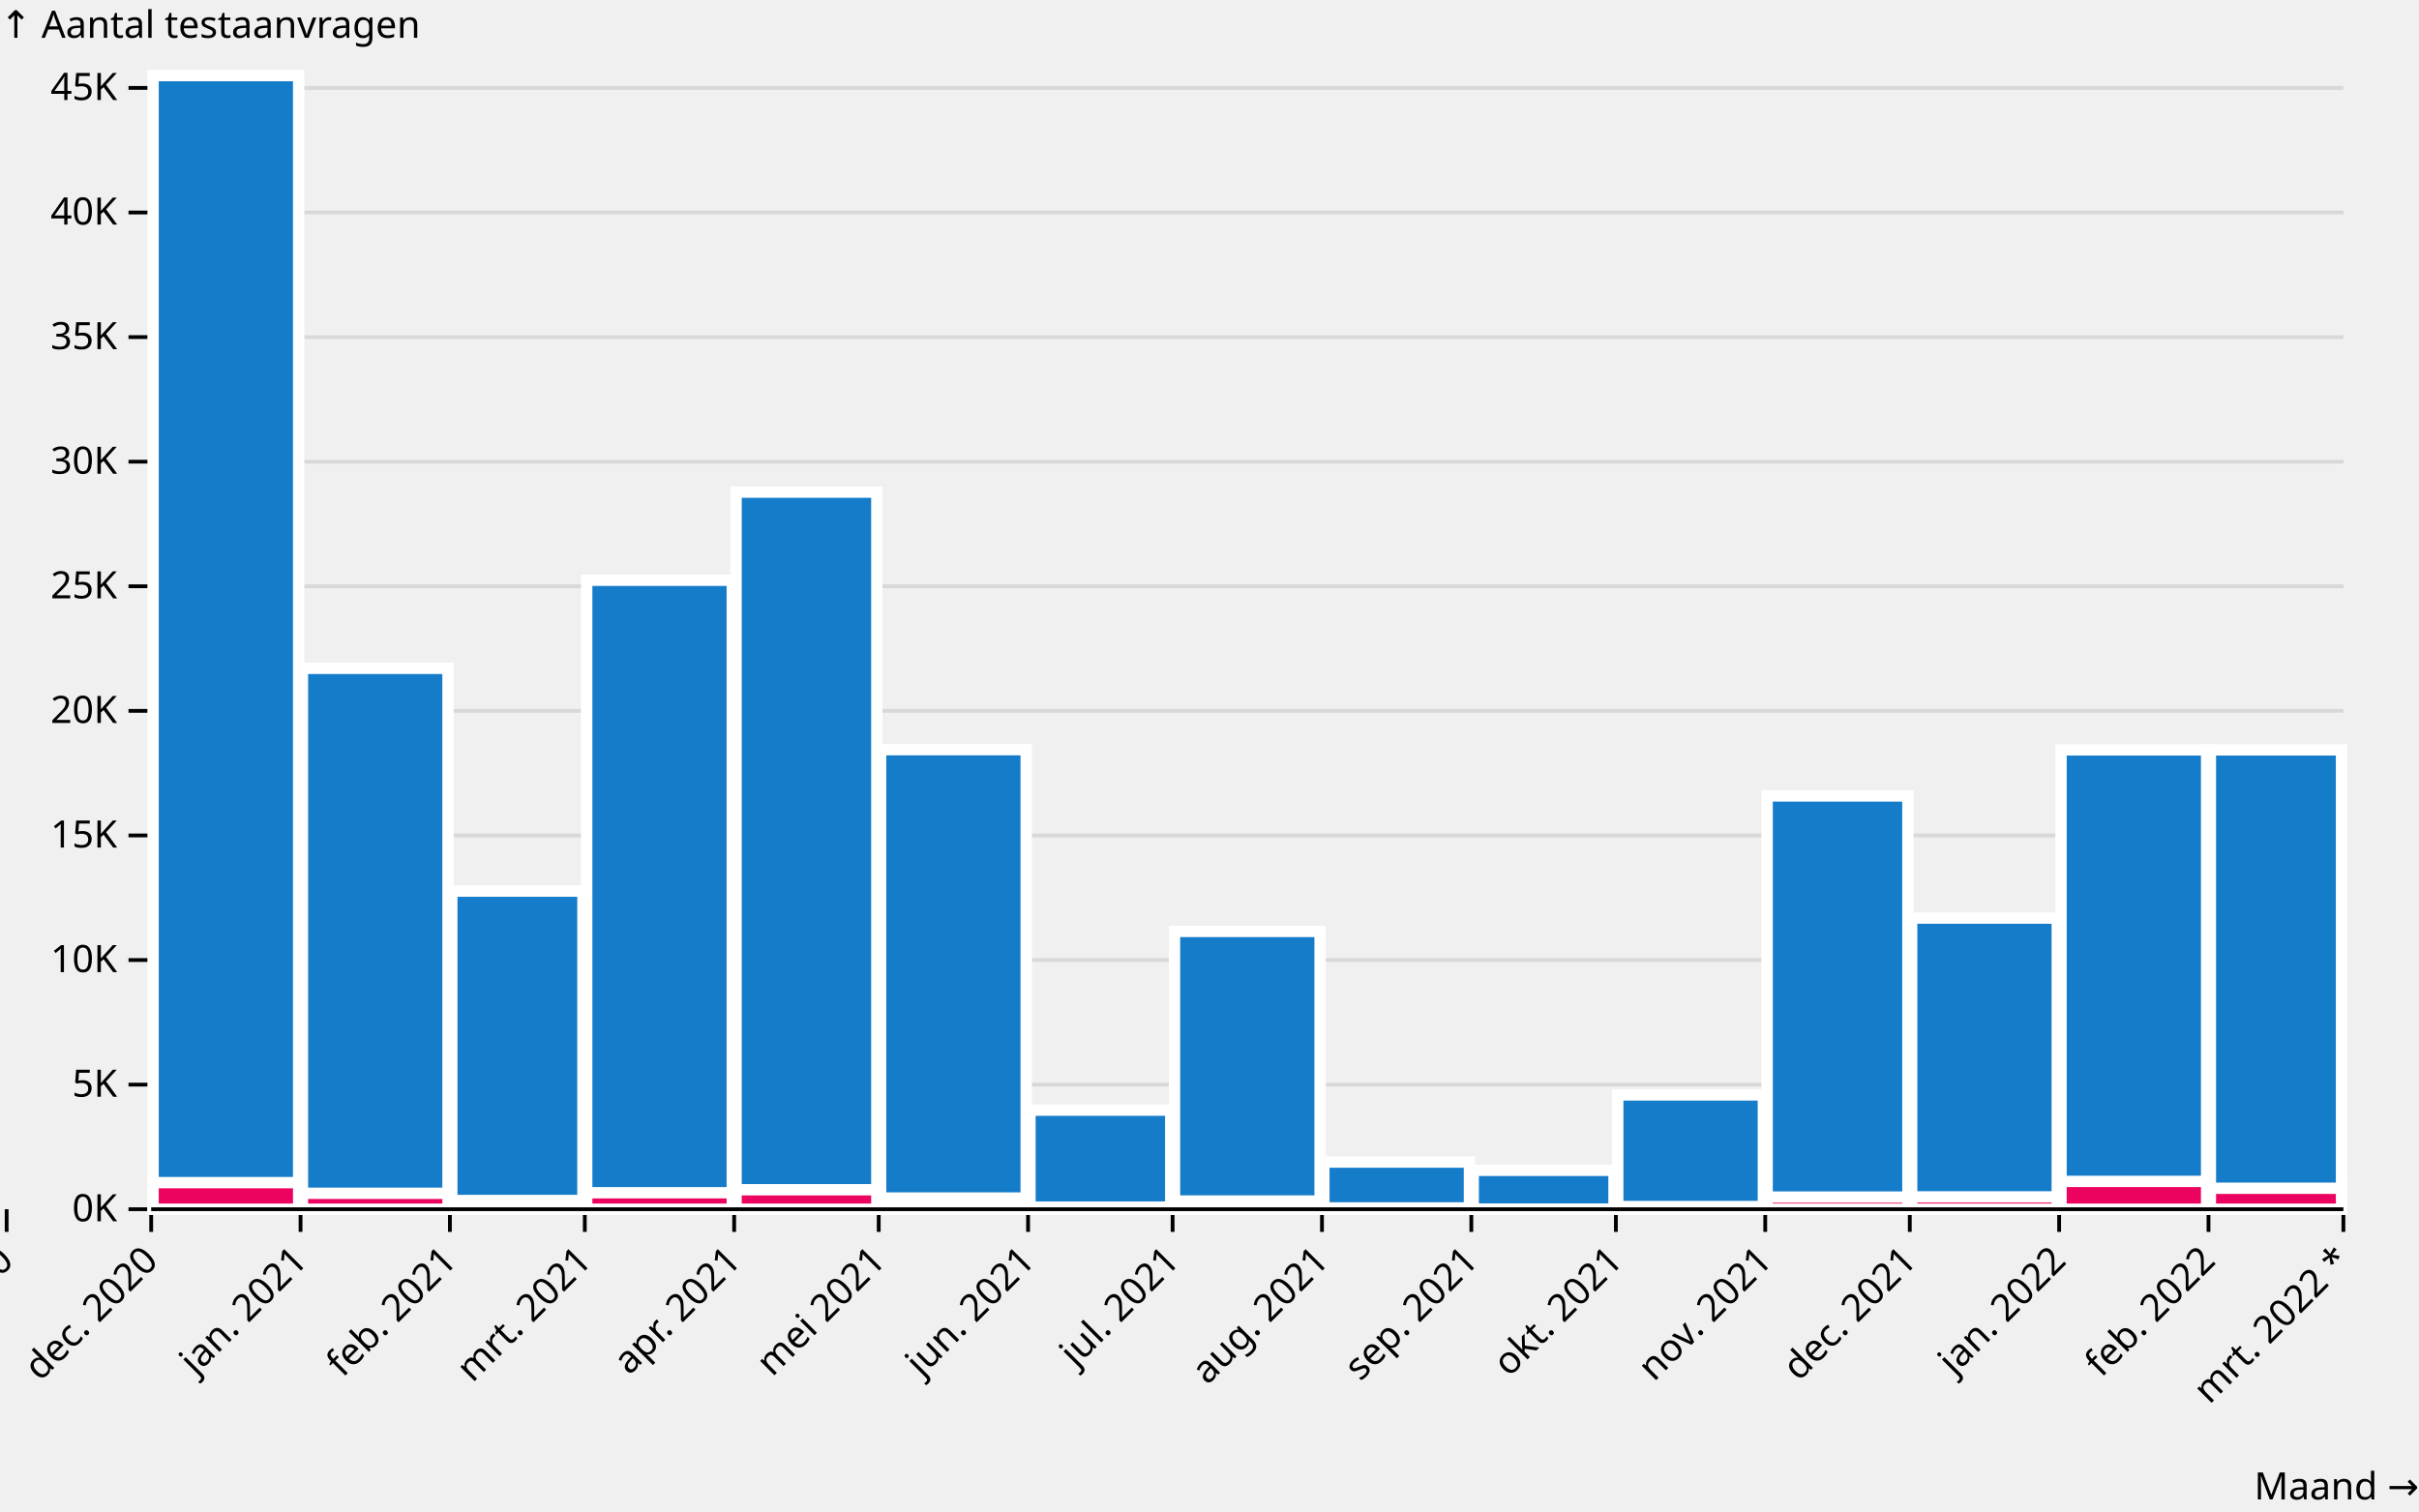
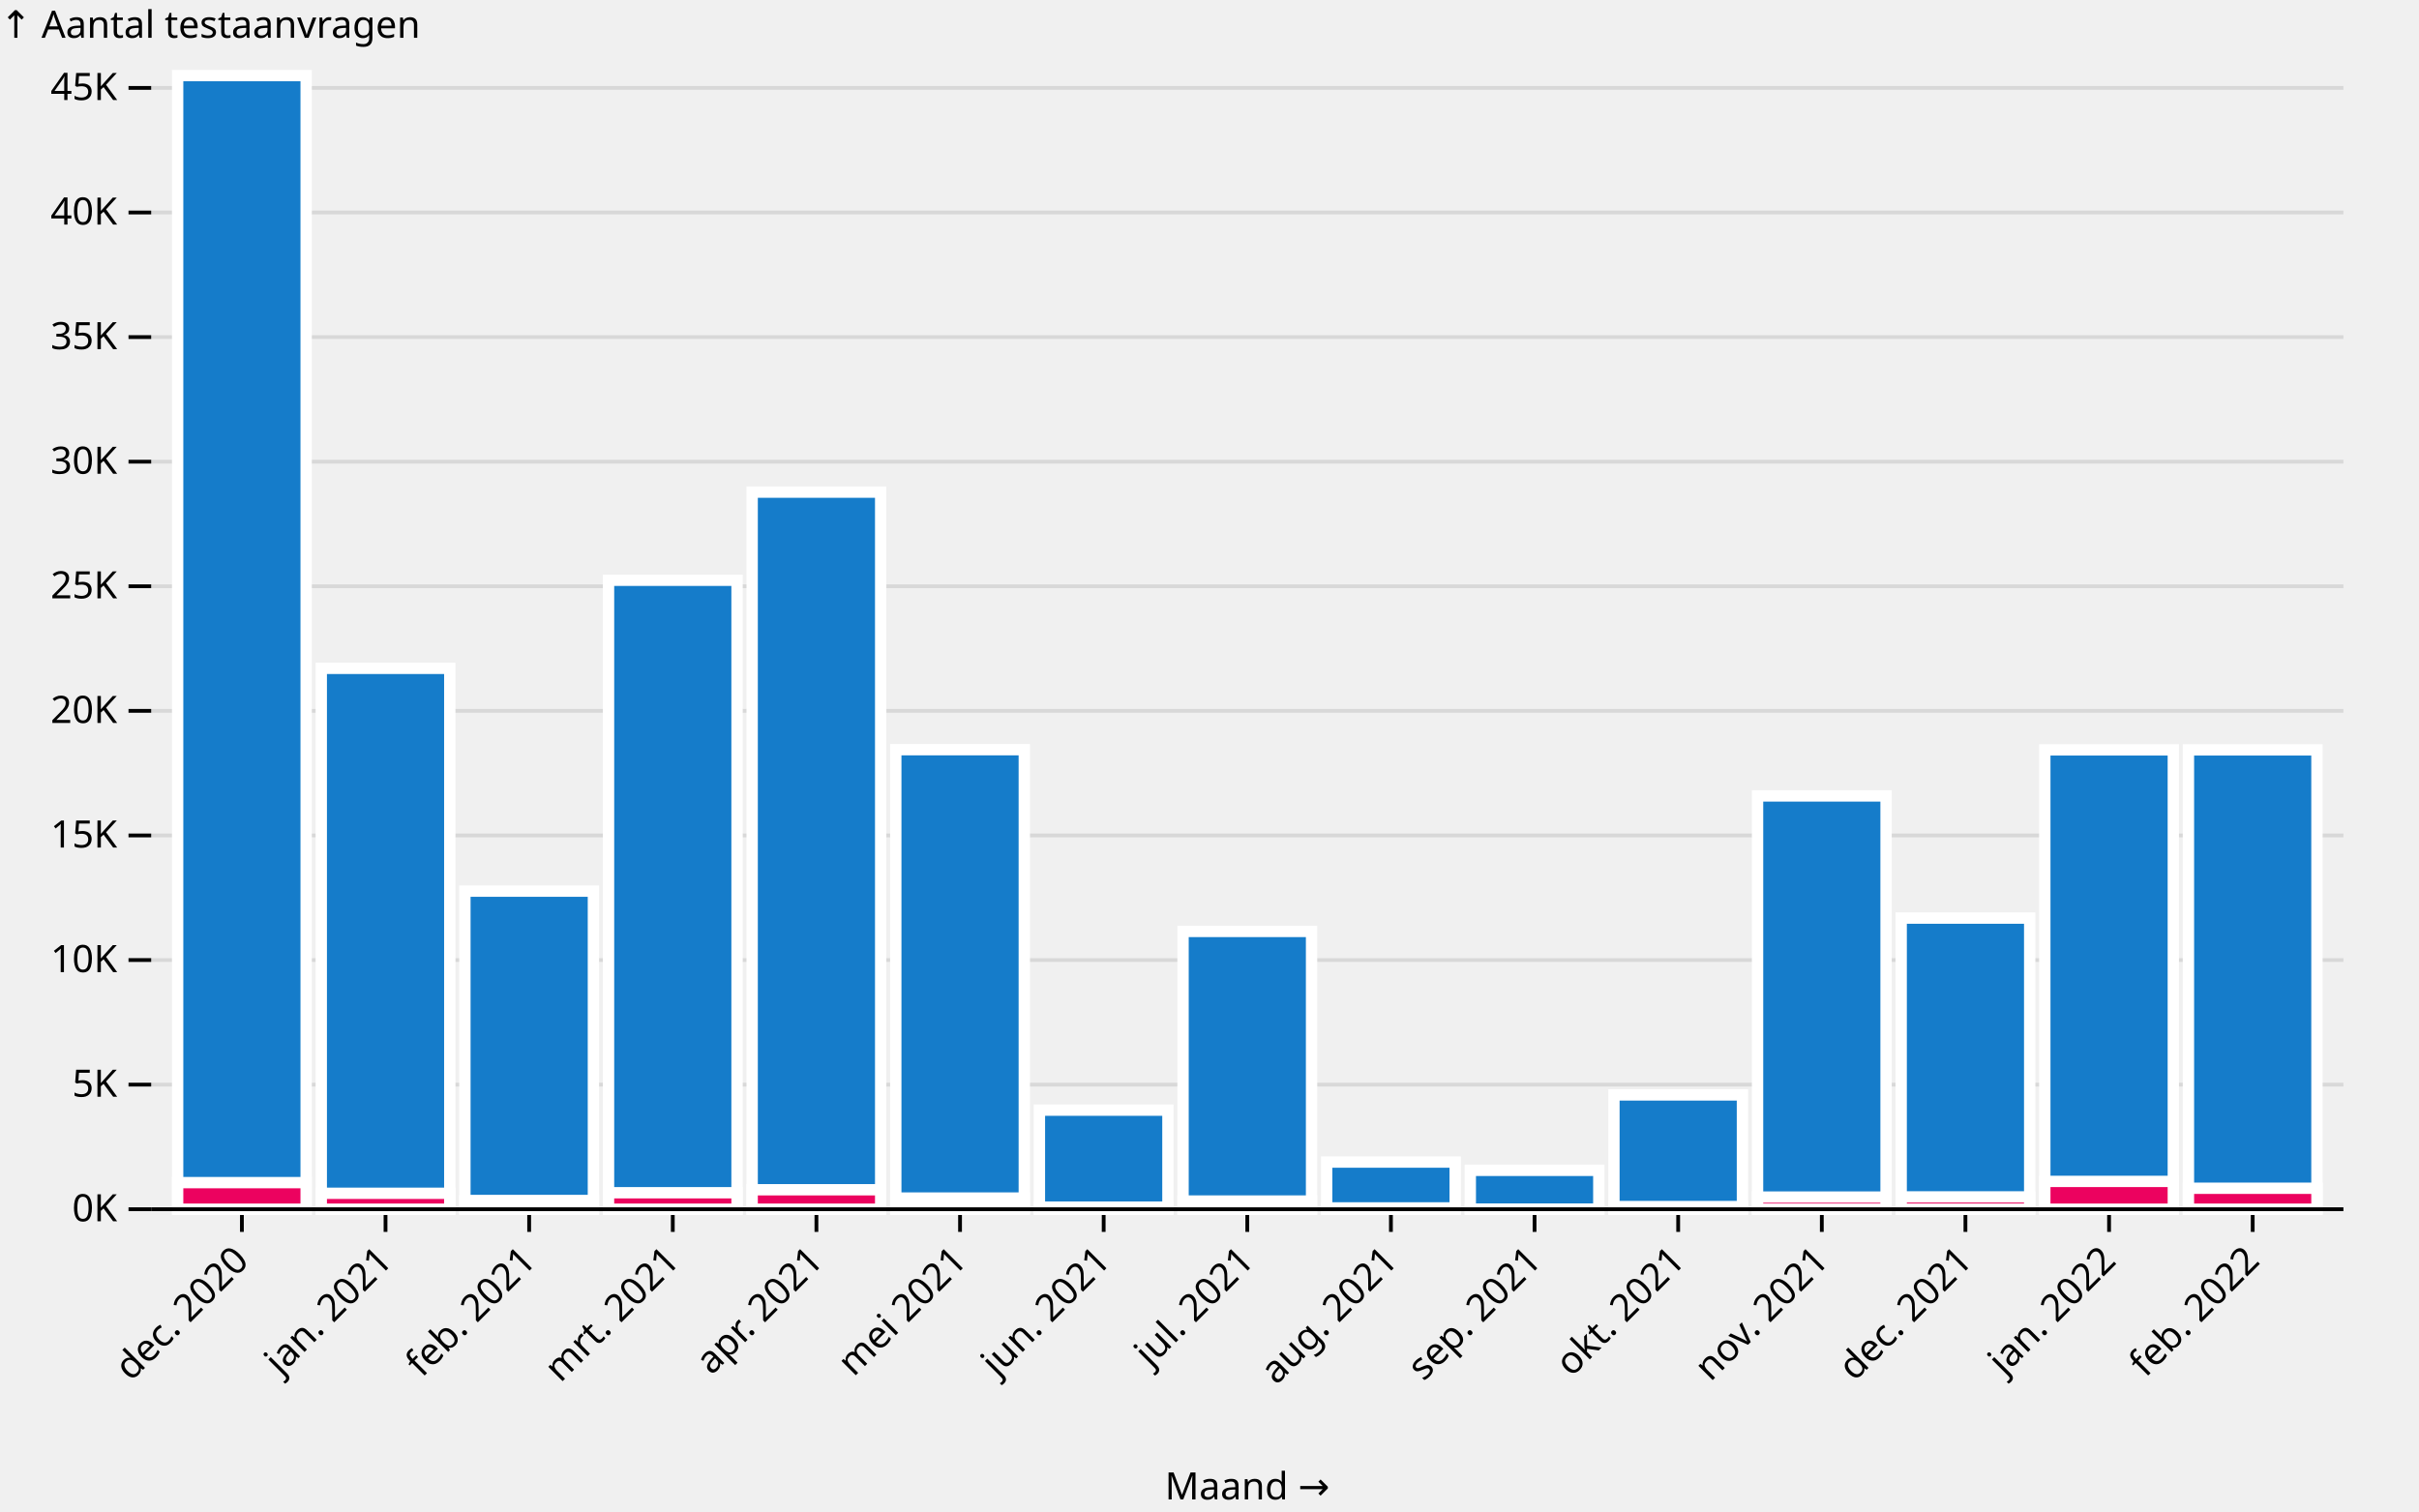
<svg xmlns="http://www.w3.org/2000/svg" class="plot-9e1b856ca2f26" fill="currentColor" font-family="system-ui, sans-serif" font-size="10" text-anchor="middle" width="640" height="400" viewBox="0 0 640 400">
  <style>
-         .plot-f863083b46c85 {
+         .plot-fe2a770fbf61f {
          display: block;
          background: white;
          height: auto;
          height: intrinsic;
          max-width: 100%;
        }
-         .plot-f863083b46c85 text,
-         .plot-f863083b46c85 tspan {
+         .plot-fe2a770fbf61f text,
+         .plot-fe2a770fbf61f tspan {
          white-space: pre;
        }
      </style>
  <g aria-label="y-axis" aria-description="↑ Aantal testaanvragen" transform="translate(40,0)" fill="none" text-anchor="end" font-variant="tabular-nums">
    <g class="tick" opacity="1" transform="translate(0,320)">
      <line stroke="currentColor" x2="-6" />
      <line stroke="currentColor" x2="580" stroke-opacity="0.1" />
      <text fill="currentColor" x="-9" dy="0.32em">0K</text>
    </g>
    <g class="tick" opacity="1" transform="translate(0,287.0293)">
      <line stroke="currentColor" x2="-6" />
      <line stroke="currentColor" x2="580" stroke-opacity="0.1" />
      <text fill="currentColor" x="-9" dy="0.32em">5K</text>
    </g>
    <g class="tick" opacity="1" transform="translate(0,254.0587)">
      <line stroke="currentColor" x2="-6" />
      <line stroke="currentColor" x2="580" stroke-opacity="0.1" />
      <text fill="currentColor" x="-9" dy="0.32em">10K</text>
    </g>
    <g class="tick" opacity="1" transform="translate(0,221.088)">
      <line stroke="currentColor" x2="-6" />
      <line stroke="currentColor" x2="580" stroke-opacity="0.1" />
      <text fill="currentColor" x="-9" dy="0.32em">15K</text>
    </g>
    <g class="tick" opacity="1" transform="translate(0,188.1174)">
      <line stroke="currentColor" x2="-6" />
      <line stroke="currentColor" x2="580" stroke-opacity="0.1" />
      <text fill="currentColor" x="-9" dy="0.32em">20K</text>
    </g>
    <g class="tick" opacity="1" transform="translate(0,155.1467)">
      <line stroke="currentColor" x2="-6" />
      <line stroke="currentColor" x2="580" stroke-opacity="0.1" />
      <text fill="currentColor" x="-9" dy="0.32em">25K</text>
    </g>
    <g class="tick" opacity="1" transform="translate(0,122.1761)">
      <line stroke="currentColor" x2="-6" />
      <line stroke="currentColor" x2="580" stroke-opacity="0.1" />
      <text fill="currentColor" x="-9" dy="0.32em">30K</text>
    </g>
    <g class="tick" opacity="1" transform="translate(0,89.20541)">
      <line stroke="currentColor" x2="-6" />
      <line stroke="currentColor" x2="580" stroke-opacity="0.1" />
      <text fill="currentColor" x="-9" dy="0.32em">35K</text>
    </g>
    <g class="tick" opacity="1" transform="translate(0,56.23475)">
      <line stroke="currentColor" x2="-6" />
      <line stroke="currentColor" x2="580" stroke-opacity="0.1" />
      <text fill="currentColor" x="-9" dy="0.32em">40K</text>
    </g>
    <g class="tick" opacity="1" transform="translate(0,23.26409)">
      <line stroke="currentColor" x2="-6" />
      <line stroke="currentColor" x2="580" stroke-opacity="0.1" />
      <text fill="currentColor" x="-9" dy="0.32em">45K</text>
    </g>
    <text fill="currentColor" transform="translate(-40,20)" dy="-1em" text-anchor="start">↑ Aantal testaanvragen</text>
  </g>
-   <g aria-label="x-axis" aria-description="Maand →" transform="translate(0,320)" fill="none" text-anchor="middle" font-variant="tabular-nums">
-     <g class="tick" opacity="1" transform="translate(-115.5165,0)">
-       <line stroke="currentColor" y2="6" />
-       <text fill="currentColor" dy="0.32em" transform="translate(0, 11.82843) rotate(-45)" text-anchor="end">aug. 2020</text>
-     </g>
-     <g class="tick" opacity="1" transform="translate(-76,0)">
-       <line stroke="currentColor" y2="6" />
-       <text fill="currentColor" dy="0.32em" transform="translate(0, 11.82843) rotate(-45)" text-anchor="end">sep. 2020</text>
-     </g>
-     <g class="tick" opacity="1" transform="translate(-37.75824,0)">
-       <line stroke="currentColor" y2="6" />
-       <text fill="currentColor" dy="0.32em" transform="translate(0, 11.82843) rotate(-45)" text-anchor="end">okt. 2020</text>
-     </g>
-     <g class="tick" opacity="1" transform="translate(1.758242,0)">
-       <line stroke="currentColor" y2="6" />
-       <text fill="currentColor" dy="0.32em" transform="translate(0, 11.82843) rotate(-45)" text-anchor="end">nov. 2020</text>
-     </g>
-     <g class="tick" opacity="1" transform="translate(40,0)">
+   <g aria-label="x-axis" aria-description="Maand →" transform="translate(0,320)" fill="none" text-anchor="middle">
+     <g class="tick" opacity="1" transform="translate(64,0)">
      <line stroke="currentColor" y2="6" />
      <text fill="currentColor" dy="0.32em" transform="translate(0, 11.82843) rotate(-45)" text-anchor="end">dec. 2020</text>
    </g>
-     <g class="tick" opacity="1" transform="translate(79.51648,0)">
+     <g class="tick" opacity="1" transform="translate(102,0)">
      <line stroke="currentColor" y2="6" />
      <text fill="currentColor" dy="0.32em" transform="translate(0, 11.82843) rotate(-45)" text-anchor="end">jan. 2021</text>
    </g>
-     <g class="tick" opacity="1" transform="translate(119.033,0)">
+     <g class="tick" opacity="1" transform="translate(140,0)">
      <line stroke="currentColor" y2="6" />
      <text fill="currentColor" dy="0.32em" transform="translate(0, 11.82843) rotate(-45)" text-anchor="end">feb. 2021</text>
    </g>
-     <g class="tick" opacity="1" transform="translate(154.7253,0)">
+     <g class="tick" opacity="1" transform="translate(178,0)">
      <line stroke="currentColor" y2="6" />
      <text fill="currentColor" dy="0.32em" transform="translate(0, 11.82843) rotate(-45)" text-anchor="end">mrt. 2021</text>
    </g>
-     <g class="tick" opacity="1" transform="translate(194.2418,0)">
+     <g class="tick" opacity="1" transform="translate(216,0)">
      <line stroke="currentColor" y2="6" />
      <text fill="currentColor" dy="0.32em" transform="translate(0, 11.82843) rotate(-45)" text-anchor="end">apr. 2021</text>
    </g>
-     <g class="tick" opacity="1" transform="translate(232.4835,0)">
+     <g class="tick" opacity="1" transform="translate(254,0)">
      <line stroke="currentColor" y2="6" />
      <text fill="currentColor" dy="0.32em" transform="translate(0, 11.82843) rotate(-45)" text-anchor="end">mei 2021</text>
    </g>
-     <g class="tick" opacity="1" transform="translate(272,0)">
+     <g class="tick" opacity="1" transform="translate(292,0)">
      <line stroke="currentColor" y2="6" />
      <text fill="currentColor" dy="0.32em" transform="translate(0, 11.82843) rotate(-45)" text-anchor="end">jun. 2021</text>
    </g>
-     <g class="tick" opacity="1" transform="translate(310.2418,0)">
+     <g class="tick" opacity="1" transform="translate(330,0)">
      <line stroke="currentColor" y2="6" />
      <text fill="currentColor" dy="0.32em" transform="translate(0, 11.82843) rotate(-45)" text-anchor="end">jul. 2021</text>
    </g>
-     <g class="tick" opacity="1" transform="translate(349.7582,0)">
+     <g class="tick" opacity="1" transform="translate(368,0)">
      <line stroke="currentColor" y2="6" />
      <text fill="currentColor" dy="0.32em" transform="translate(0, 11.82843) rotate(-45)" text-anchor="end">aug. 2021</text>
    </g>
-     <g class="tick" opacity="1" transform="translate(389.2747,0)">
+     <g class="tick" opacity="1" transform="translate(406,0)">
      <line stroke="currentColor" y2="6" />
      <text fill="currentColor" dy="0.32em" transform="translate(0, 11.82843) rotate(-45)" text-anchor="end">sep. 2021</text>
    </g>
-     <g class="tick" opacity="1" transform="translate(427.5165,0)">
+     <g class="tick" opacity="1" transform="translate(444,0)">
      <line stroke="currentColor" y2="6" />
      <text fill="currentColor" dy="0.32em" transform="translate(0, 11.82843) rotate(-45)" text-anchor="end">okt. 2021</text>
    </g>
-     <g class="tick" opacity="1" transform="translate(467.033,0)">
+     <g class="tick" opacity="1" transform="translate(482,0)">
      <line stroke="currentColor" y2="6" />
      <text fill="currentColor" dy="0.32em" transform="translate(0, 11.82843) rotate(-45)" text-anchor="end">nov. 2021</text>
    </g>
-     <g class="tick" opacity="1" transform="translate(505.2747,0)">
+     <g class="tick" opacity="1" transform="translate(520,0)">
      <line stroke="currentColor" y2="6" />
      <text fill="currentColor" dy="0.32em" transform="translate(0, 11.82843) rotate(-45)" text-anchor="end">dec. 2021</text>
    </g>
-     <g class="tick" opacity="1" transform="translate(544.7912,0)">
+     <g class="tick" opacity="1" transform="translate(558,0)">
      <line stroke="currentColor" y2="6" />
      <text fill="currentColor" dy="0.32em" transform="translate(0, 11.82843) rotate(-45)" text-anchor="end">jan. 2022</text>
    </g>
-     <g class="tick" opacity="1" transform="translate(584.3077,0)">
+     <g class="tick" opacity="1" transform="translate(596,0)">
      <line stroke="currentColor" y2="6" />
      <text fill="currentColor" dy="0.32em" transform="translate(0, 11.82843) rotate(-45)" text-anchor="end">feb. 2022</text>
    </g>
-     <g class="tick" opacity="1" transform="translate(620,0)">
-       <line stroke="currentColor" y2="6" />
-       <text fill="currentColor" dy="0.32em" transform="translate(0, 11.82843) rotate(-45)" text-anchor="end">mrt. 2022 *</text>
-     </g>
-     <text fill="currentColor" transform="translate(640,80)" dy="-0.32em" text-anchor="end">Maand →</text>
+     <text fill="currentColor" transform="translate(330,80)" dy="-0.32em" text-anchor="middle">Maand →</text>
  </g>
-   <g aria-label="rect" fill="#157CCA" stroke="white" stroke-width="3">
-     <rect x="40.5" y="20" width="38.516" height="300" />
-     <rect x="80.016" y="176.868" width="38.516" height="143.132" />
-     <rect x="119.533" y="235.826" width="34.692" height="84.174" />
-     <rect x="155.225" y="153.558" width="38.516" height="166.442" />
-     <rect x="194.742" y="130.234" width="37.242" height="189.766" />
-     <rect x="232.984" y="198.391" width="38.516" height="121.609" />
-     <rect x="272.5" y="293.782" width="37.242" height="26.218" />
-     <rect x="310.742" y="246.489" width="38.516" height="73.511" />
-     <rect x="350.258" y="307.524" width="38.516" height="12.476" />
-     <rect x="389.775" y="309.713" width="37.242" height="10.287" />
-     <rect x="428.016" y="289.753" width="38.516" height="30.247" />
-     <rect x="467.533" y="210.63" width="37.242" height="109.37" />
-     <rect x="505.775" y="242.961" width="38.516" height="77.039" />
-     <rect x="545.291" y="198.444" width="38.516" height="121.556" />
-     <rect x="584.808" y="198.444" width="34.692" height="121.556" />
+   <g aria-label="bar" fill="#157CCA" stroke="white" stroke-width="3">
+     <rect x="47" width="34" y="20" height="300" />
+     <rect x="85" width="34" y="176.868" height="143.132" />
+     <rect x="123" width="34" y="235.826" height="84.174" />
+     <rect x="161" width="34" y="153.558" height="166.442" />
+     <rect x="199" width="34" y="130.234" height="189.766" />
+     <rect x="237" width="34" y="198.391" height="121.609" />
+     <rect x="275" width="34" y="293.782" height="26.218" />
+     <rect x="313" width="34" y="246.489" height="73.511" />
+     <rect x="351" width="34" y="307.524" height="12.476" />
+     <rect x="389" width="34" y="309.713" height="10.287" />
+     <rect x="427" width="34" y="289.753" height="30.247" />
+     <rect x="465" width="34" y="210.63" height="109.37" />
+     <rect x="503" width="34" y="242.961" height="77.039" />
+     <rect x="541" width="34" y="198.444" height="121.556" />
+     <rect x="579" width="34" y="198.444" height="121.556" />
  </g>
-   <g aria-label="rect" fill="#ec025f" stroke="white" stroke-width="3">
-     <rect x="40.5" y="312.964" width="38.516" height="7.036" />
-     <rect x="80.016" y="315.786" width="38.516" height="4.214" />
-     <rect x="119.533" y="317.692" width="34.692" height="2.308" />
-     <rect x="155.225" y="315.641" width="38.516" height="4.359" />
-     <rect x="194.742" y="314.85" width="37.242" height="5.15" />
-     <rect x="232.984" y="317.046" width="38.516" height="2.954" />
-     <rect x="272.5" y="319.446" width="37.242" height="0.554" />
-     <rect x="310.742" y="317.837" width="38.516" height="2.163" />
-     <rect x="350.258" y="319.657" width="38.516" height="0.343" />
-     <rect x="389.775" y="319.98" width="37.242" height="0.02" />
-     <rect x="428.016" y="319.301" width="38.516" height="0.699" />
-     <rect x="467.533" y="316.789" width="37.242" height="3.211" />
-     <rect x="505.775" y="316.742" width="38.516" height="3.258" />
-     <rect x="545.291" y="312.641" width="38.516" height="7.359" />
-     <rect x="584.808" y="314.454" width="34.692" height="5.546" />
+   <g aria-label="bar" fill="#ec025f" stroke="white" stroke-width="3">
+     <rect x="47" width="34" y="312.964" height="7.036" />
+     <rect x="85" width="34" y="315.786" height="4.214" />
+     <rect x="123" width="34" y="317.692" height="2.308" />
+     <rect x="161" width="34" y="315.641" height="4.359" />
+     <rect x="199" width="34" y="314.85" height="5.15" />
+     <rect x="237" width="34" y="317.046" height="2.954" />
+     <rect x="275" width="34" y="319.446" height="0.554" />
+     <rect x="313" width="34" y="317.837" height="2.163" />
+     <rect x="351" width="34" y="319.657" height="0.343" />
+     <rect x="389" width="34" y="319.98" height="0.02" />
+     <rect x="427" width="34" y="319.301" height="0.699" />
+     <rect x="465" width="34" y="316.789" height="3.211" />
+     <rect x="503" width="34" y="316.742" height="3.258" />
+     <rect x="541" width="34" y="312.641" height="7.359" />
+     <rect x="579" width="34" y="314.454" height="5.546" />
  </g>
  <g aria-label="rule" stroke="currentColor">
    <line x1="40" x2="620" y1="320" y2="320" />
  </g>
</svg>
